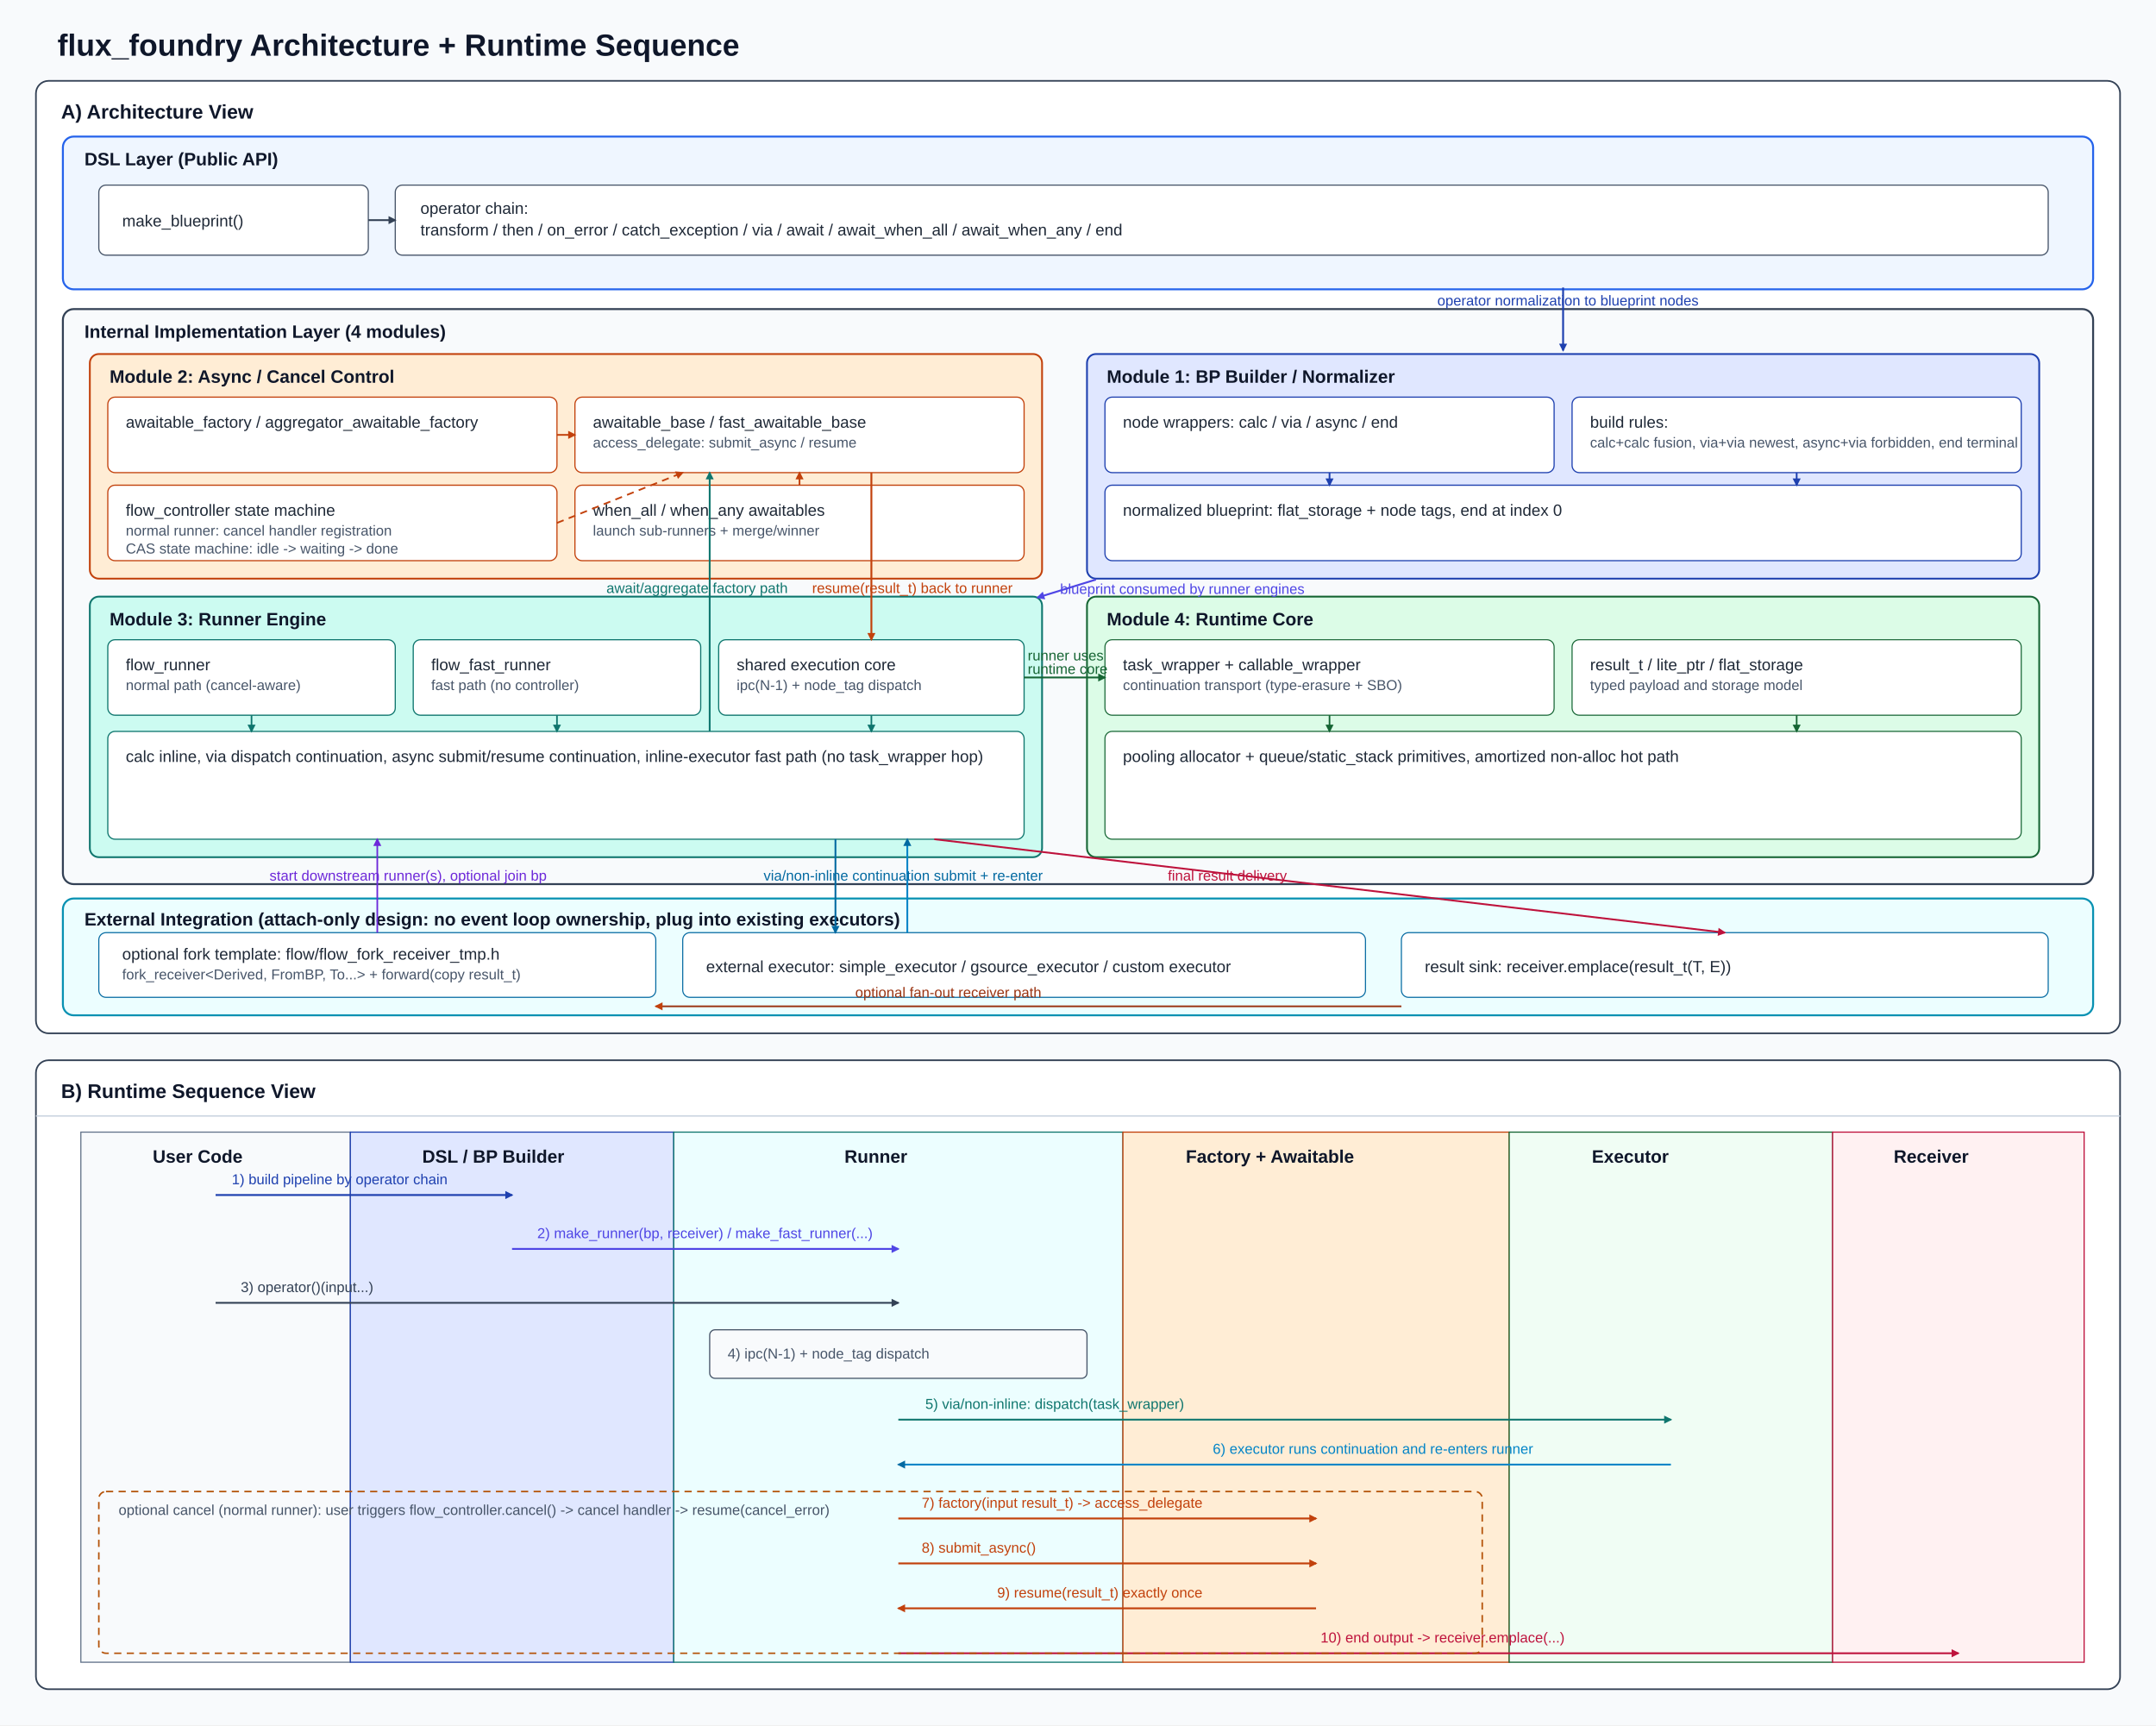
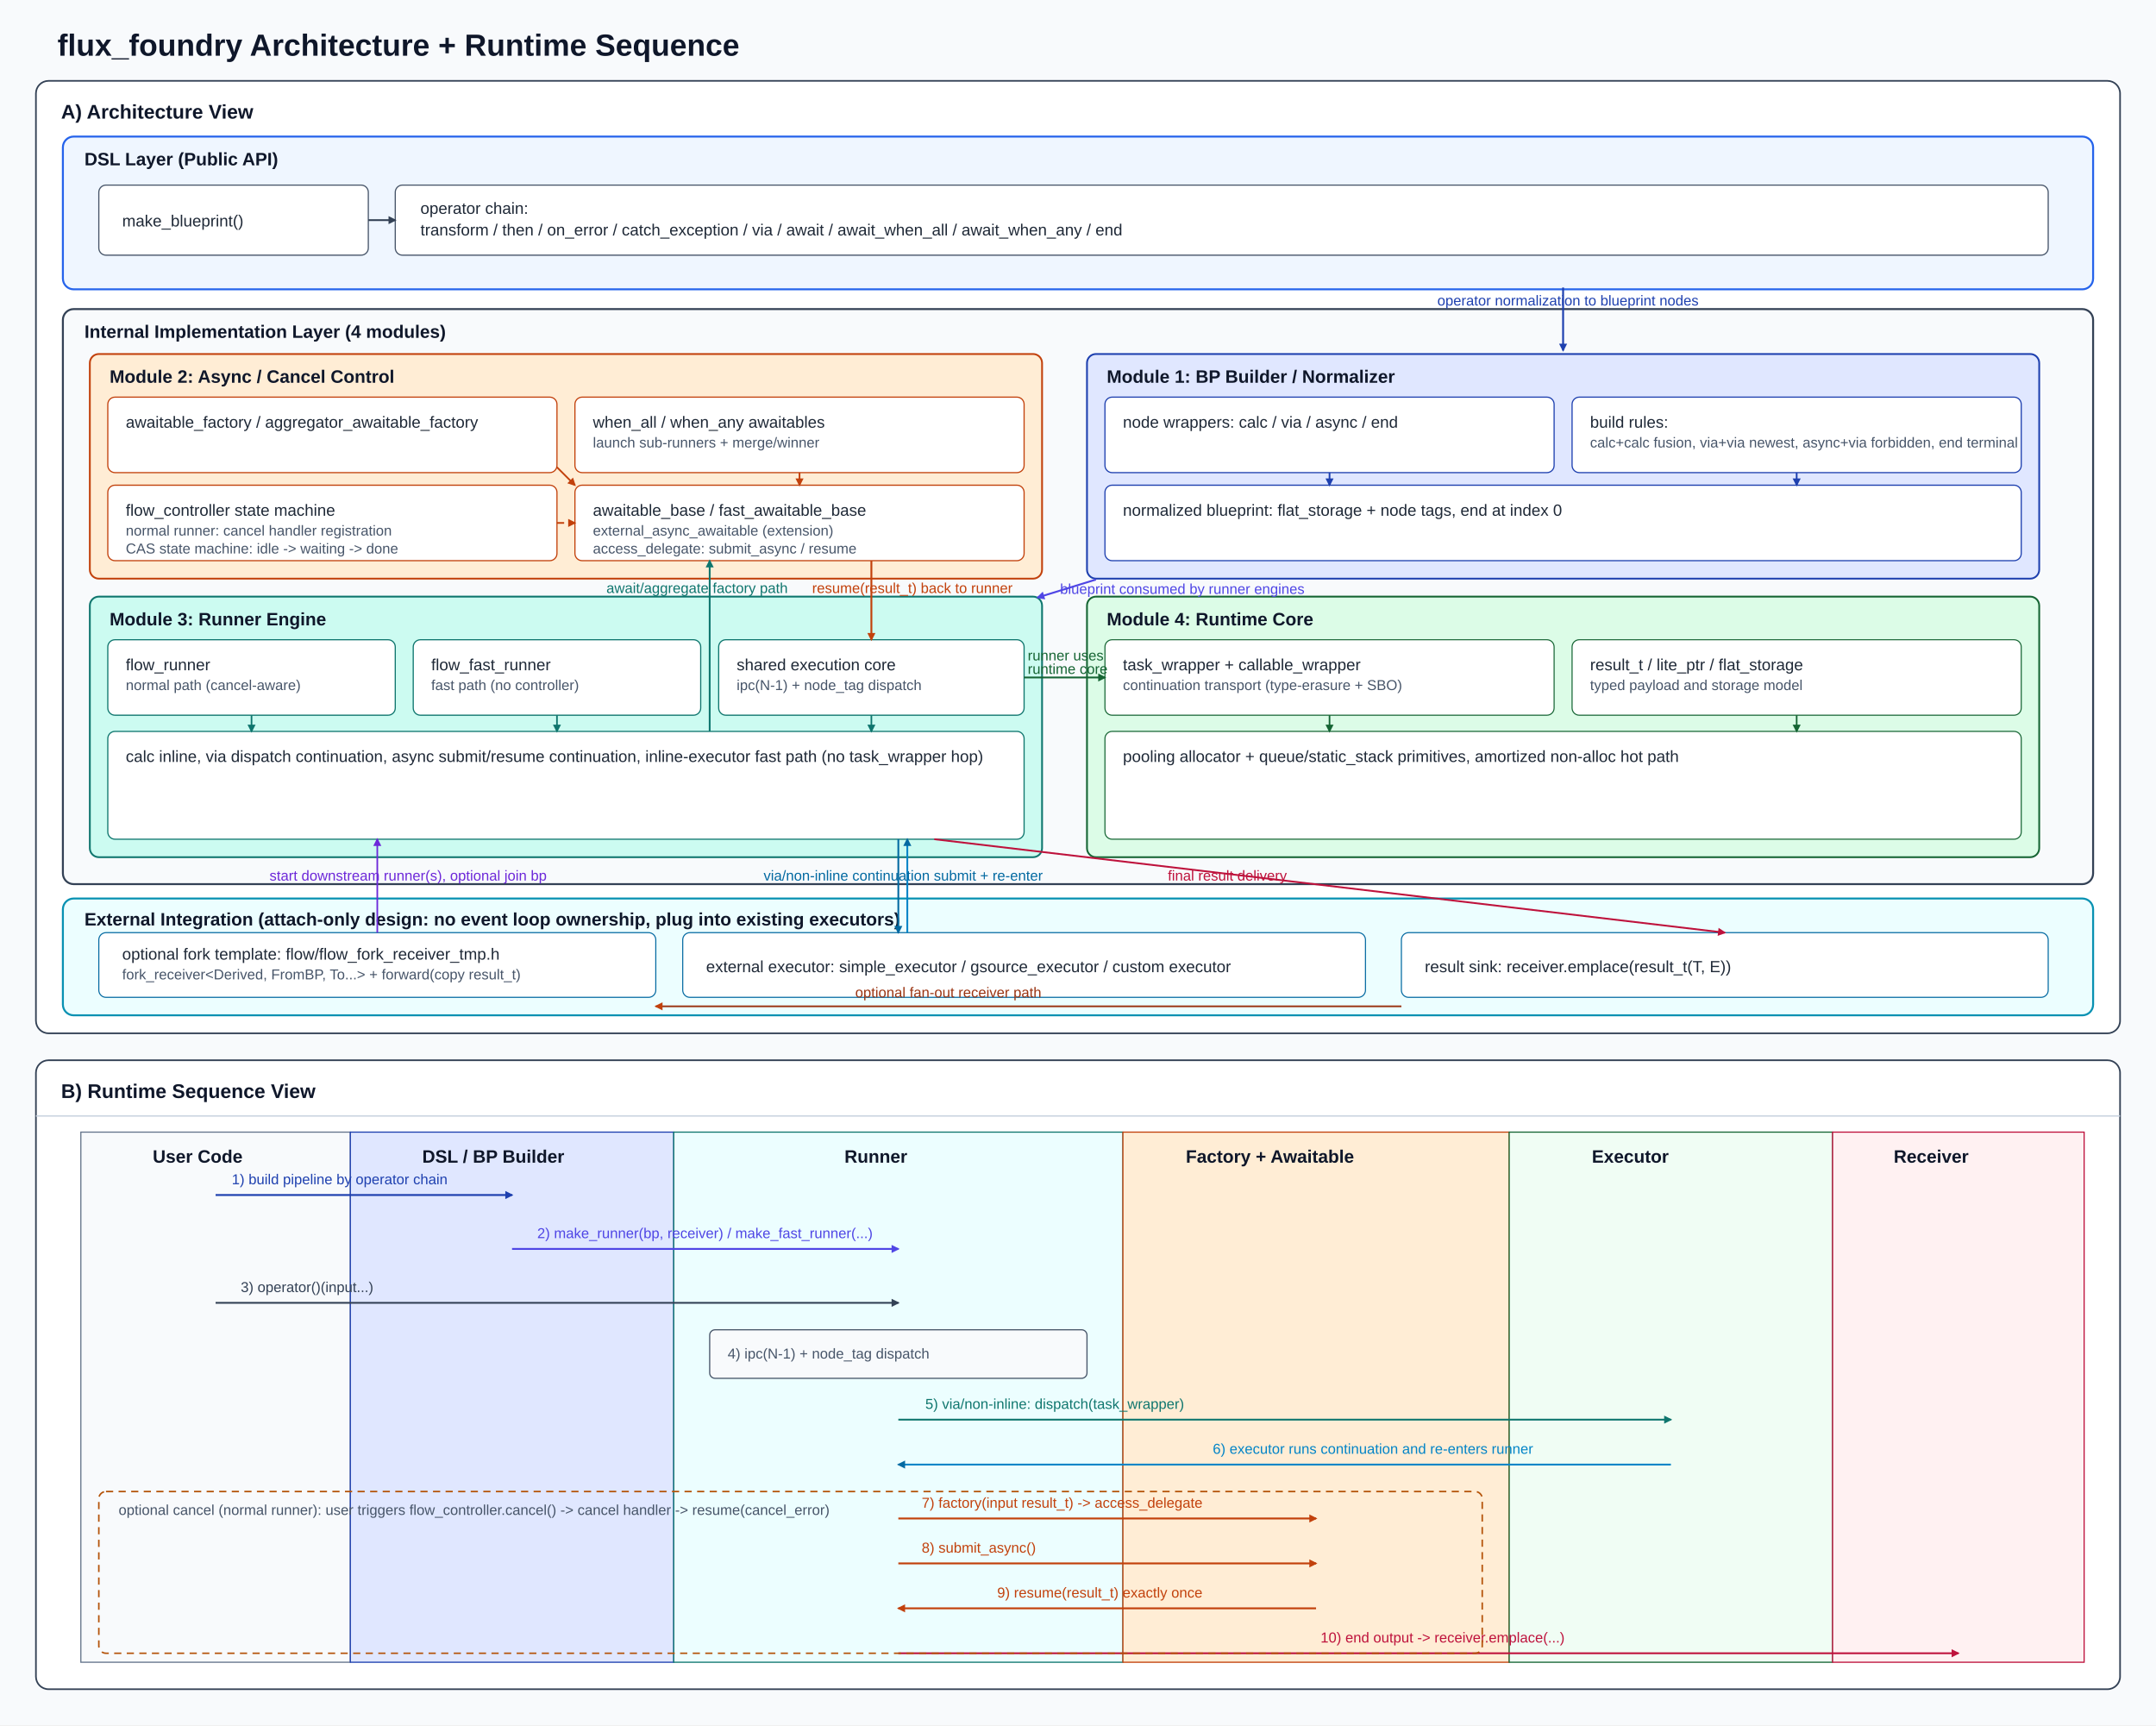
<svg xmlns="http://www.w3.org/2000/svg" width="2400" height="1920" viewBox="0 0 2400 1920" role="img" aria-labelledby="title desc">
  <defs>
    <style>
      .bg { fill: #f8fafc; }
      .panel { fill: #ffffff; stroke: #334155; stroke-width: 1.8; rx: 14; ry: 14; }
      .layer { fill: #eff6ff; stroke: #2563eb; stroke-width: 2.2; rx: 12; ry: 12; }
      .layer-impl { fill: #f8fafc; stroke: #334155; stroke-width: 2.2; rx: 12; ry: 12; }
      .layer-ext { fill: #ecfeff; stroke: #0891b2; stroke-width: 2.2; rx: 12; ry: 12; }
      .module { fill: #ffffff; stroke: #64748b; stroke-width: 1.5; rx: 10; ry: 10; }
      .module-bp { fill: #e0e7ff; stroke: #1e40af; stroke-width: 2; rx: 10; ry: 10; }
      .module-run { fill: #ccfbf1; stroke: #0f766e; stroke-width: 2; rx: 10; ry: 10; }
      .module-async { fill: #ffedd5; stroke: #c2410c; stroke-width: 2; rx: 10; ry: 10; }
      .module-core { fill: #dcfce7; stroke: #166534; stroke-width: 2; rx: 10; ry: 10; }
      .node { fill: #ffffff; stroke: #475569; stroke-width: 1.3; rx: 8; ry: 8; }
      .node-bp { fill: #ffffff; stroke: #1e40af; stroke-width: 1.3; rx: 8; ry: 8; }
      .node-run { fill: #ffffff; stroke: #0f766e; stroke-width: 1.3; rx: 8; ry: 8; }
      .node-async { fill: #ffffff; stroke: #c2410c; stroke-width: 1.3; rx: 8; ry: 8; }
      .node-core { fill: #ffffff; stroke: #166534; stroke-width: 1.2; rx: 8; ry: 8; }
      .node-ext { fill: #ffffff; stroke: #0369a1; stroke-width: 1.2; rx: 8; ry: 8; }
      .seq-lane { fill: #ffffff; stroke: #64748b; stroke-width: 1.3; }
      .seq-lane-user { fill: #f8fafc; stroke: #64748b; stroke-width: 1.3; }
      .seq-lane-bp { fill: #e0e7ff; stroke: #1e40af; stroke-width: 1.3; }
      .seq-lane-run { fill: #ecfeff; stroke: #0f766e; stroke-width: 1.3; }
      .seq-lane-async { fill: #ffedd5; stroke: #c2410c; stroke-width: 1.3; }
      .seq-lane-exec { fill: #f0fdf4; stroke: #166534; stroke-width: 1.3; }
      .seq-lane-sink { fill: #fff1f2; stroke: #be123c; stroke-width: 1.3; }
      .seq-note { fill: #f8fafc; stroke: #475569; stroke-width: 1.3; rx: 6; ry: 6; }
      .seq-opt { fill: none; stroke: #b45309; stroke-width: 1.7; stroke-dasharray: 8 6; rx: 8; ry: 8; }
      .title { font: 620 34px "Segoe UI", "Arial", sans-serif; fill: #0f172a; }
      .subtitle { font: 600 22px "Segoe UI", "Arial", sans-serif; fill: #0f172a; }
      .label { font: 600 20px "Segoe UI", "Arial", sans-serif; fill: #0f172a; }
      .text { font: 450 18px "Segoe UI", "Arial", sans-serif; fill: #1f2937; }
      .small { font: 430 16px "Segoe UI", "Arial", sans-serif; fill: #475569; }
      .txt-slate { fill: #334155; }
      .txt-bp { fill: #1e40af; }
      .txt-indigo { fill: #4f46e5; }
      .txt-run { fill: #0f766e; }
      .txt-async { fill: #c2410c; }
      .txt-core { fill: #166534; }
      .txt-ext { fill: #0369a1; }
      .txt-ext2 { fill: #0284c7; }
      .txt-sink { fill: #be123c; }
      .txt-brown { fill: #9a3412; }
      .txt-fork { fill: #6d28d9; }
      .arrow { stroke: #334155; stroke-width: 2; fill: none; marker-end: url(#arrow-slate); }
      .arrow-soft { stroke: #334155; stroke-width: 1.8; fill: none; marker-end: url(#arrow-slate); }
      .arrow-bp-int { stroke: #1e40af; stroke-width: 1.9; fill: none; marker-end: url(#arrow-bp); }
      .arrow-run-int { stroke: #0f766e; stroke-width: 1.8; fill: none; marker-end: url(#arrow-run); }
      .arrow-async-int { stroke: #c2410c; stroke-width: 1.9; fill: none; marker-end: url(#arrow-async); }
      .arrow-core-int { stroke: #166534; stroke-width: 1.8; fill: none; marker-end: url(#arrow-core); }
      .arrow-inter-dsl-bp { stroke: #1e40af; stroke-width: 2.1; fill: none; marker-end: url(#arrow-bp); }
      .arrow-inter-bp-run { stroke: #4f46e5; stroke-width: 2.1; fill: none; marker-end: url(#arrow-indigo); }
      .arrow-inter-run-async { stroke: #0f766e; stroke-width: 2; fill: none; marker-end: url(#arrow-run); }
      .arrow-inter-async-run { stroke: #c2410c; stroke-width: 2.1; fill: none; marker-end: url(#arrow-async); }
      .arrow-inter-run-core { stroke: #166534; stroke-width: 2; fill: none; marker-end: url(#arrow-core); }
      .arrow-inter-run-ext { stroke: #0369a1; stroke-width: 2; fill: none; marker-end: url(#arrow-ext); }
      .arrow-inter-ext-run { stroke: #0284c7; stroke-width: 2; fill: none; marker-end: url(#arrow-ext); }
      .arrow-inter-run-sink { stroke: #be123c; stroke-width: 2; fill: none; marker-end: url(#arrow-sink); }
      .arrow-inter-sink-fork { stroke: #9a3412; stroke-width: 1.9; fill: none; marker-end: url(#arrow-async); }
      .arrow-inter-fork-run { stroke: #6d28d9; stroke-width: 1.8; fill: none; marker-end: url(#arrow-violet); }
      .arrow-async-dash { stroke: #c2410c; stroke-width: 1.9; fill: none; stroke-dasharray: 8 6; marker-end: url(#arrow-async); }
      .arrow-seq-user-dsl { stroke: #1e40af; stroke-width: 2.1; fill: none; marker-end: url(#arrow-bp); }
      .arrow-seq-dsl-run { stroke: #4f46e5; stroke-width: 2.1; fill: none; marker-end: url(#arrow-indigo); }
      .arrow-seq-user-run { stroke: #334155; stroke-width: 2; fill: none; marker-end: url(#arrow-slate); }
      .arrow-seq-run-exec { stroke: #0f766e; stroke-width: 2; fill: none; marker-end: url(#arrow-run); }
      .arrow-seq-exec-run { stroke: #0284c7; stroke-width: 2; fill: none; marker-end: url(#arrow-ext); }
      .arrow-seq-run-async { stroke: #c2410c; stroke-width: 2.1; fill: none; marker-end: url(#arrow-async); }
      .arrow-seq-async-run { stroke: #c2410c; stroke-width: 2.1; fill: none; marker-end: url(#arrow-async); }
      .arrow-seq-run-sink { stroke: #be123c; stroke-width: 2; fill: none; marker-end: url(#arrow-sink); }
      .divider { stroke: #cbd5e1; stroke-width: 1.6; }
    </style>
    <marker id="arrow-slate" markerWidth="9" markerHeight="9" refX="7.5" refY="4.5" markerUnits="userSpaceOnUse" orient="auto">
      <path d="M0,0 L9,4.5 L0,9 z" fill="#334155" />
    </marker>
    <marker id="arrow-bp" markerWidth="9" markerHeight="9" refX="7.5" refY="4.5" markerUnits="userSpaceOnUse" orient="auto">
      <path d="M0,0 L9,4.5 L0,9 z" fill="#1e40af" />
    </marker>
    <marker id="arrow-indigo" markerWidth="9" markerHeight="9" refX="7.5" refY="4.5" markerUnits="userSpaceOnUse" orient="auto">
      <path d="M0,0 L9,4.5 L0,9 z" fill="#4f46e5" />
    </marker>
    <marker id="arrow-run" markerWidth="9" markerHeight="9" refX="7.5" refY="4.5" markerUnits="userSpaceOnUse" orient="auto">
      <path d="M0,0 L9,4.5 L0,9 z" fill="#0f766e" />
    </marker>
    <marker id="arrow-async" markerWidth="9" markerHeight="9" refX="7.5" refY="4.5" markerUnits="userSpaceOnUse" orient="auto">
      <path d="M0,0 L9,4.5 L0,9 z" fill="#c2410c" />
    </marker>
    <marker id="arrow-core" markerWidth="9" markerHeight="9" refX="7.5" refY="4.5" markerUnits="userSpaceOnUse" orient="auto">
      <path d="M0,0 L9,4.5 L0,9 z" fill="#166534" />
    </marker>
    <marker id="arrow-ext" markerWidth="9" markerHeight="9" refX="7.5" refY="4.5" markerUnits="userSpaceOnUse" orient="auto">
      <path d="M0,0 L9,4.5 L0,9 z" fill="#0369a1" />
    </marker>
    <marker id="arrow-sink" markerWidth="9" markerHeight="9" refX="7.5" refY="4.5" markerUnits="userSpaceOnUse" orient="auto">
      <path d="M0,0 L9,4.5 L0,9 z" fill="#be123c" />
    </marker>
    <marker id="arrow-violet" markerWidth="9" markerHeight="9" refX="7.5" refY="4.5" markerUnits="userSpaceOnUse" orient="auto">
      <path d="M0,0 L9,4.5 L0,9 z" fill="#6d28d9" />
    </marker>
  </defs>
  <rect class="bg" x="0" y="0" width="2400" height="1920" />
  <text class="title" x="64" y="62">flux_foundry Architecture + Runtime Sequence</text>
  <rect class="panel" x="40" y="90" width="2320" height="1060" />
  <text class="subtitle" x="68" y="132">A) Architecture View</text>
  <rect class="layer" x="70" y="152" width="2260" height="170" />
  <text class="label" x="94" y="184">DSL Layer (Public API)</text>
  <rect class="node" x="110" y="206" width="300" height="78" />
  <text class="text" x="136" y="252">make_blueprint()</text>
  <rect class="node" x="440" y="206" width="1840" height="78" />
  <text class="text" x="468" y="238">operator chain:</text>
  <text class="text" x="468" y="262">transform / then / on_error / catch_exception / via / await / await_when_all / await_when_any / end</text>
  <path class="arrow" d="M410 245 L440 245" />
  <rect class="layer-impl" x="70" y="344" width="2260" height="640" />
  <text class="label" x="94" y="376">Internal Implementation Layer (4 modules)</text>
  <rect class="module-async" x="100" y="394" width="1060" height="250" />
  <text class="label" x="122" y="426">Module 2: Async / Cancel Control</text>
  <rect class="node-async" x="120" y="442" width="500" height="84" />
  <text class="text" x="140" y="476">awaitable_factory / aggregator_awaitable_factory</text>
  <rect class="node-async" x="640" y="442" width="500" height="84" />
-   <text class="text" x="660" y="476">awaitable_base / fast_awaitable_base</text>
-   <text class="small" x="660" y="498">access_delegate: submit_async / resume</text>
+   <text class="text" x="660" y="476">when_all / when_any awaitables</text>
+   <text class="small" x="660" y="498">launch sub-runners + merge/winner</text>
  <rect class="node-async" x="120" y="540" width="500" height="84" />
  <text class="text" x="140" y="574">flow_controller state machine</text>
  <text class="small" x="140" y="596">normal runner: cancel handler registration</text>
  <text class="small" x="140" y="616">CAS state machine: idle -&gt; waiting -&gt; done</text>
  <rect class="node-async" x="640" y="540" width="500" height="84" />
-   <text class="text" x="660" y="574">when_all / when_any awaitables</text>
-   <text class="small" x="660" y="596">launch sub-runners + merge/winner</text>
-   <path class="arrow-async-int" d="M620 484 L640 484" />
-   <path class="arrow-async-int" d="M890 540 L890 526" />
-   <path class="arrow-async-dash" d="M620 582 L760 526" />
+   <text class="text" x="660" y="574">awaitable_base / fast_awaitable_base</text>
+   <text class="small" x="660" y="596">external_async_awaitable (extension)</text>
+   <text class="small" x="660" y="616">access_delegate: submit_async / resume</text>
+   <path class="arrow-async-int" d="M620 520 L640 540" />
+   <path class="arrow-async-int" d="M890 526 L890 540" />
+   <path class="arrow-async-dash" d="M620 582 L640 582" />
  <rect class="module-bp" x="1210" y="394" width="1060" height="250" />
  <text class="label" x="1232" y="426">Module 1: BP Builder / Normalizer</text>
  <rect class="node-bp" x="1230" y="442" width="500" height="84" />
  <text class="text" x="1250" y="476">node wrappers: calc / via / async / end</text>
  <rect class="node-bp" x="1750" y="442" width="500" height="84" />
  <text class="text" x="1770" y="476">build rules:</text>
  <text class="small" x="1770" y="498">calc+calc fusion, via+via newest, async+via forbidden, end terminal</text>
  <rect class="node-bp" x="1230" y="540" width="1020" height="84" />
  <text class="text" x="1250" y="574">normalized blueprint: flat_storage + node tags, end at index 0</text>
  <path class="arrow-bp-int" d="M1480 526 L1480 540" />
  <path class="arrow-bp-int" d="M2000 526 L2000 540" />
  <rect class="module-run" x="100" y="664" width="1060" height="290" />
  <text class="label" x="122" y="696">Module 3: Runner Engine</text>
  <rect class="node-run" x="120" y="712" width="320" height="84" />
  <text class="text" x="140" y="746">flow_runner</text>
  <text class="small" x="140" y="768">normal path (cancel-aware)</text>
  <rect class="node-run" x="460" y="712" width="320" height="84" />
  <text class="text" x="480" y="746">flow_fast_runner</text>
  <text class="small" x="480" y="768">fast path (no controller)</text>
  <rect class="node-run" x="800" y="712" width="340" height="84" />
  <text class="text" x="820" y="746">shared execution core</text>
  <text class="small" x="820" y="768">ipc(N-1) + node_tag dispatch</text>
  <rect class="node-run" x="120" y="814" width="1020" height="120" />
  <text class="text" x="140" y="848">calc inline, via dispatch continuation, async submit/resume continuation, inline-executor fast path (no task_wrapper hop)</text>
  <path class="arrow-run-int" d="M280 796 L280 814" />
  <path class="arrow-run-int" d="M620 796 L620 814" />
  <path class="arrow-run-int" d="M970 796 L970 814" />
  <rect class="module-core" x="1210" y="664" width="1060" height="290" />
  <text class="label" x="1232" y="696">Module 4: Runtime Core</text>
  <rect class="node-core" x="1230" y="712" width="500" height="84" />
  <text class="text" x="1250" y="746">task_wrapper + callable_wrapper</text>
  <text class="small" x="1250" y="768">continuation transport (type-erasure + SBO)</text>
  <rect class="node-core" x="1750" y="712" width="500" height="84" />
  <text class="text" x="1770" y="746">result_t / lite_ptr / flat_storage</text>
  <text class="small" x="1770" y="768">typed payload and storage model</text>
  <rect class="node-core" x="1230" y="814" width="1020" height="120" />
  <text class="text" x="1250" y="848">pooling allocator + queue/static_stack primitives, amortized non-alloc hot path</text>
  <path class="arrow-core-int" d="M1480 796 L1480 814" />
  <path class="arrow-core-int" d="M2000 796 L2000 814" />
  <rect class="layer-ext" x="70" y="1000" width="2260" height="130" />
  <text class="label" x="94" y="1030">External Integration (attach-only design: no event loop ownership, plug into existing executors)</text>
  <rect class="node-ext" x="110" y="1038" width="620" height="72" />
  <text class="text" x="136" y="1068">optional fork template: flow/flow_fork_receiver_tmp.h</text>
  <text class="small" x="136" y="1090">fork_receiver&lt;Derived, FromBP, To...&gt; + forward(copy result_t)</text>
  <rect class="node-ext" x="760" y="1038" width="760" height="72" />
  <text class="text" x="786" y="1082">external executor: simple_executor / gsource_executor / custom executor</text>
  <rect class="node-ext" x="1560" y="1038" width="720" height="72" />
  <text class="text" x="1586" y="1082">result sink: receiver.emplace(result_t(T, E))</text>
  <path class="arrow-inter-dsl-bp" d="M1740 320 L1740 390" />
  <text class="small txt-bp" x="1600" y="340">operator normalization to blueprint nodes</text>
  <path class="arrow-inter-bp-run" d="M1220 645 L1155 665" />
  <text class="small txt-indigo" x="1180" y="661">blueprint consumed by runner engines</text>
-   <path class="arrow-inter-run-async" d="M790 814 L790 526" />
+   <path class="arrow-inter-run-async" d="M790 814 L790 624" />
  <text class="small txt-run" x="675" y="660">await/aggregate factory path</text>
-   <path class="arrow-inter-async-run" d="M970 526 L970 712" />
+   <path class="arrow-inter-async-run" d="M970 624 L970 712" />
  <text class="small txt-async" x="904" y="660">resume(result_t) back to runner</text>
  <path class="arrow-inter-run-core" d="M1140 754 L1230 754" />
  <text class="small txt-core" x="1144" y="735">runner uses</text>
  <text class="small txt-core" x="1144" y="750">runtime core</text>
-   <path class="arrow-inter-run-ext" d="M930 934 L930 1038" />
+   <path class="arrow-inter-run-ext" d="M1000 934 L1000 1038" />
  <path class="arrow-inter-ext-run" d="M1010 1038 L1010 934" />
  <text class="small txt-ext" x="850" y="980">via/non-inline continuation submit + re-enter</text>
  <path class="arrow-inter-run-sink" d="M1040 934 L1920 1038" />
  <text class="small txt-sink" x="1300" y="980">final result delivery</text>
  <path class="arrow-inter-sink-fork" d="M1560 1120 L730 1120" />
  <text class="small txt-brown" x="952" y="1110">optional fan-out receiver path</text>
  <path class="arrow-inter-fork-run" d="M420 1038 L420 934" />
  <text class="small txt-fork" x="300" y="980">start downstream runner(s), optional join bp</text>
  <rect class="panel" x="40" y="1180" width="2320" height="700" />
  <text class="subtitle" x="68" y="1222">B) Runtime Sequence View</text>
  <line class="divider" x1="40" y1="1242" x2="2360" y2="1242" />
  <rect class="seq-lane-user" x="90" y="1260" width="300" height="590" />
  <rect class="seq-lane-bp" x="390" y="1260" width="360" height="590" />
  <rect class="seq-lane-run" x="750" y="1260" width="500" height="590" />
  <rect class="seq-lane-async" x="1250" y="1260" width="430" height="590" />
  <rect class="seq-lane-exec" x="1680" y="1260" width="360" height="590" />
  <rect class="seq-lane-sink" x="2040" y="1260" width="280" height="590" />
  <text class="label" x="170" y="1294">User Code</text>
  <text class="label" x="470" y="1294">DSL / BP Builder</text>
  <text class="label" x="940" y="1294">Runner</text>
  <text class="label" x="1320" y="1294">Factory + Awaitable</text>
  <text class="label" x="1772" y="1294">Executor</text>
  <text class="label" x="2108" y="1294">Receiver</text>
  <path class="arrow-seq-user-dsl" d="M240 1330 L570 1330" />
  <text class="small txt-bp" x="258" y="1318">1) build pipeline by operator chain</text>
  <path class="arrow-seq-dsl-run" d="M570 1390 L1000 1390" />
  <text class="small txt-indigo" x="598" y="1378">2) make_runner(bp, receiver) / make_fast_runner(...)</text>
  <path class="arrow-seq-user-run" d="M240 1450 L1000 1450" />
  <text class="small txt-slate" x="268" y="1438">3) operator()(input...)</text>
  <rect class="seq-note" x="790" y="1480" width="420" height="54" />
  <text class="small" x="810" y="1512">4) ipc(N-1) + node_tag dispatch</text>
  <path class="arrow-seq-run-exec" d="M1000 1580 L1860 1580" />
  <text class="small txt-run" x="1030" y="1568">5) via/non-inline: dispatch(task_wrapper)</text>
  <path class="arrow-seq-exec-run" d="M1860 1630 L1000 1630" />
  <text class="small txt-ext2" x="1350" y="1618">6) executor runs continuation and re-enters runner</text>
  <path class="arrow-seq-run-async" d="M1000 1690 L1465 1690" />
  <text class="small txt-async" x="1026" y="1678">7) factory(input result_t) -&gt; access_delegate</text>
  <path class="arrow-seq-run-async" d="M1000 1740 L1465 1740" />
  <text class="small txt-async" x="1026" y="1728">8) submit_async()</text>
  <path class="arrow-seq-async-run" d="M1465 1790 L1000 1790" />
  <text class="small txt-async" x="1110" y="1778">9) resume(result_t) exactly once</text>
  <path class="arrow-seq-run-sink" d="M1000 1840 L2180 1840" />
  <text class="small txt-sink" x="1470" y="1828">10) end output -&gt; receiver.emplace(...)</text>
  <rect class="seq-opt" x="110" y="1660" width="1540" height="180" />
  <text class="small" x="132" y="1686">optional cancel (normal runner): user triggers flow_controller.cancel() -&gt; cancel handler -&gt; resume(cancel_error)</text>
</svg>
